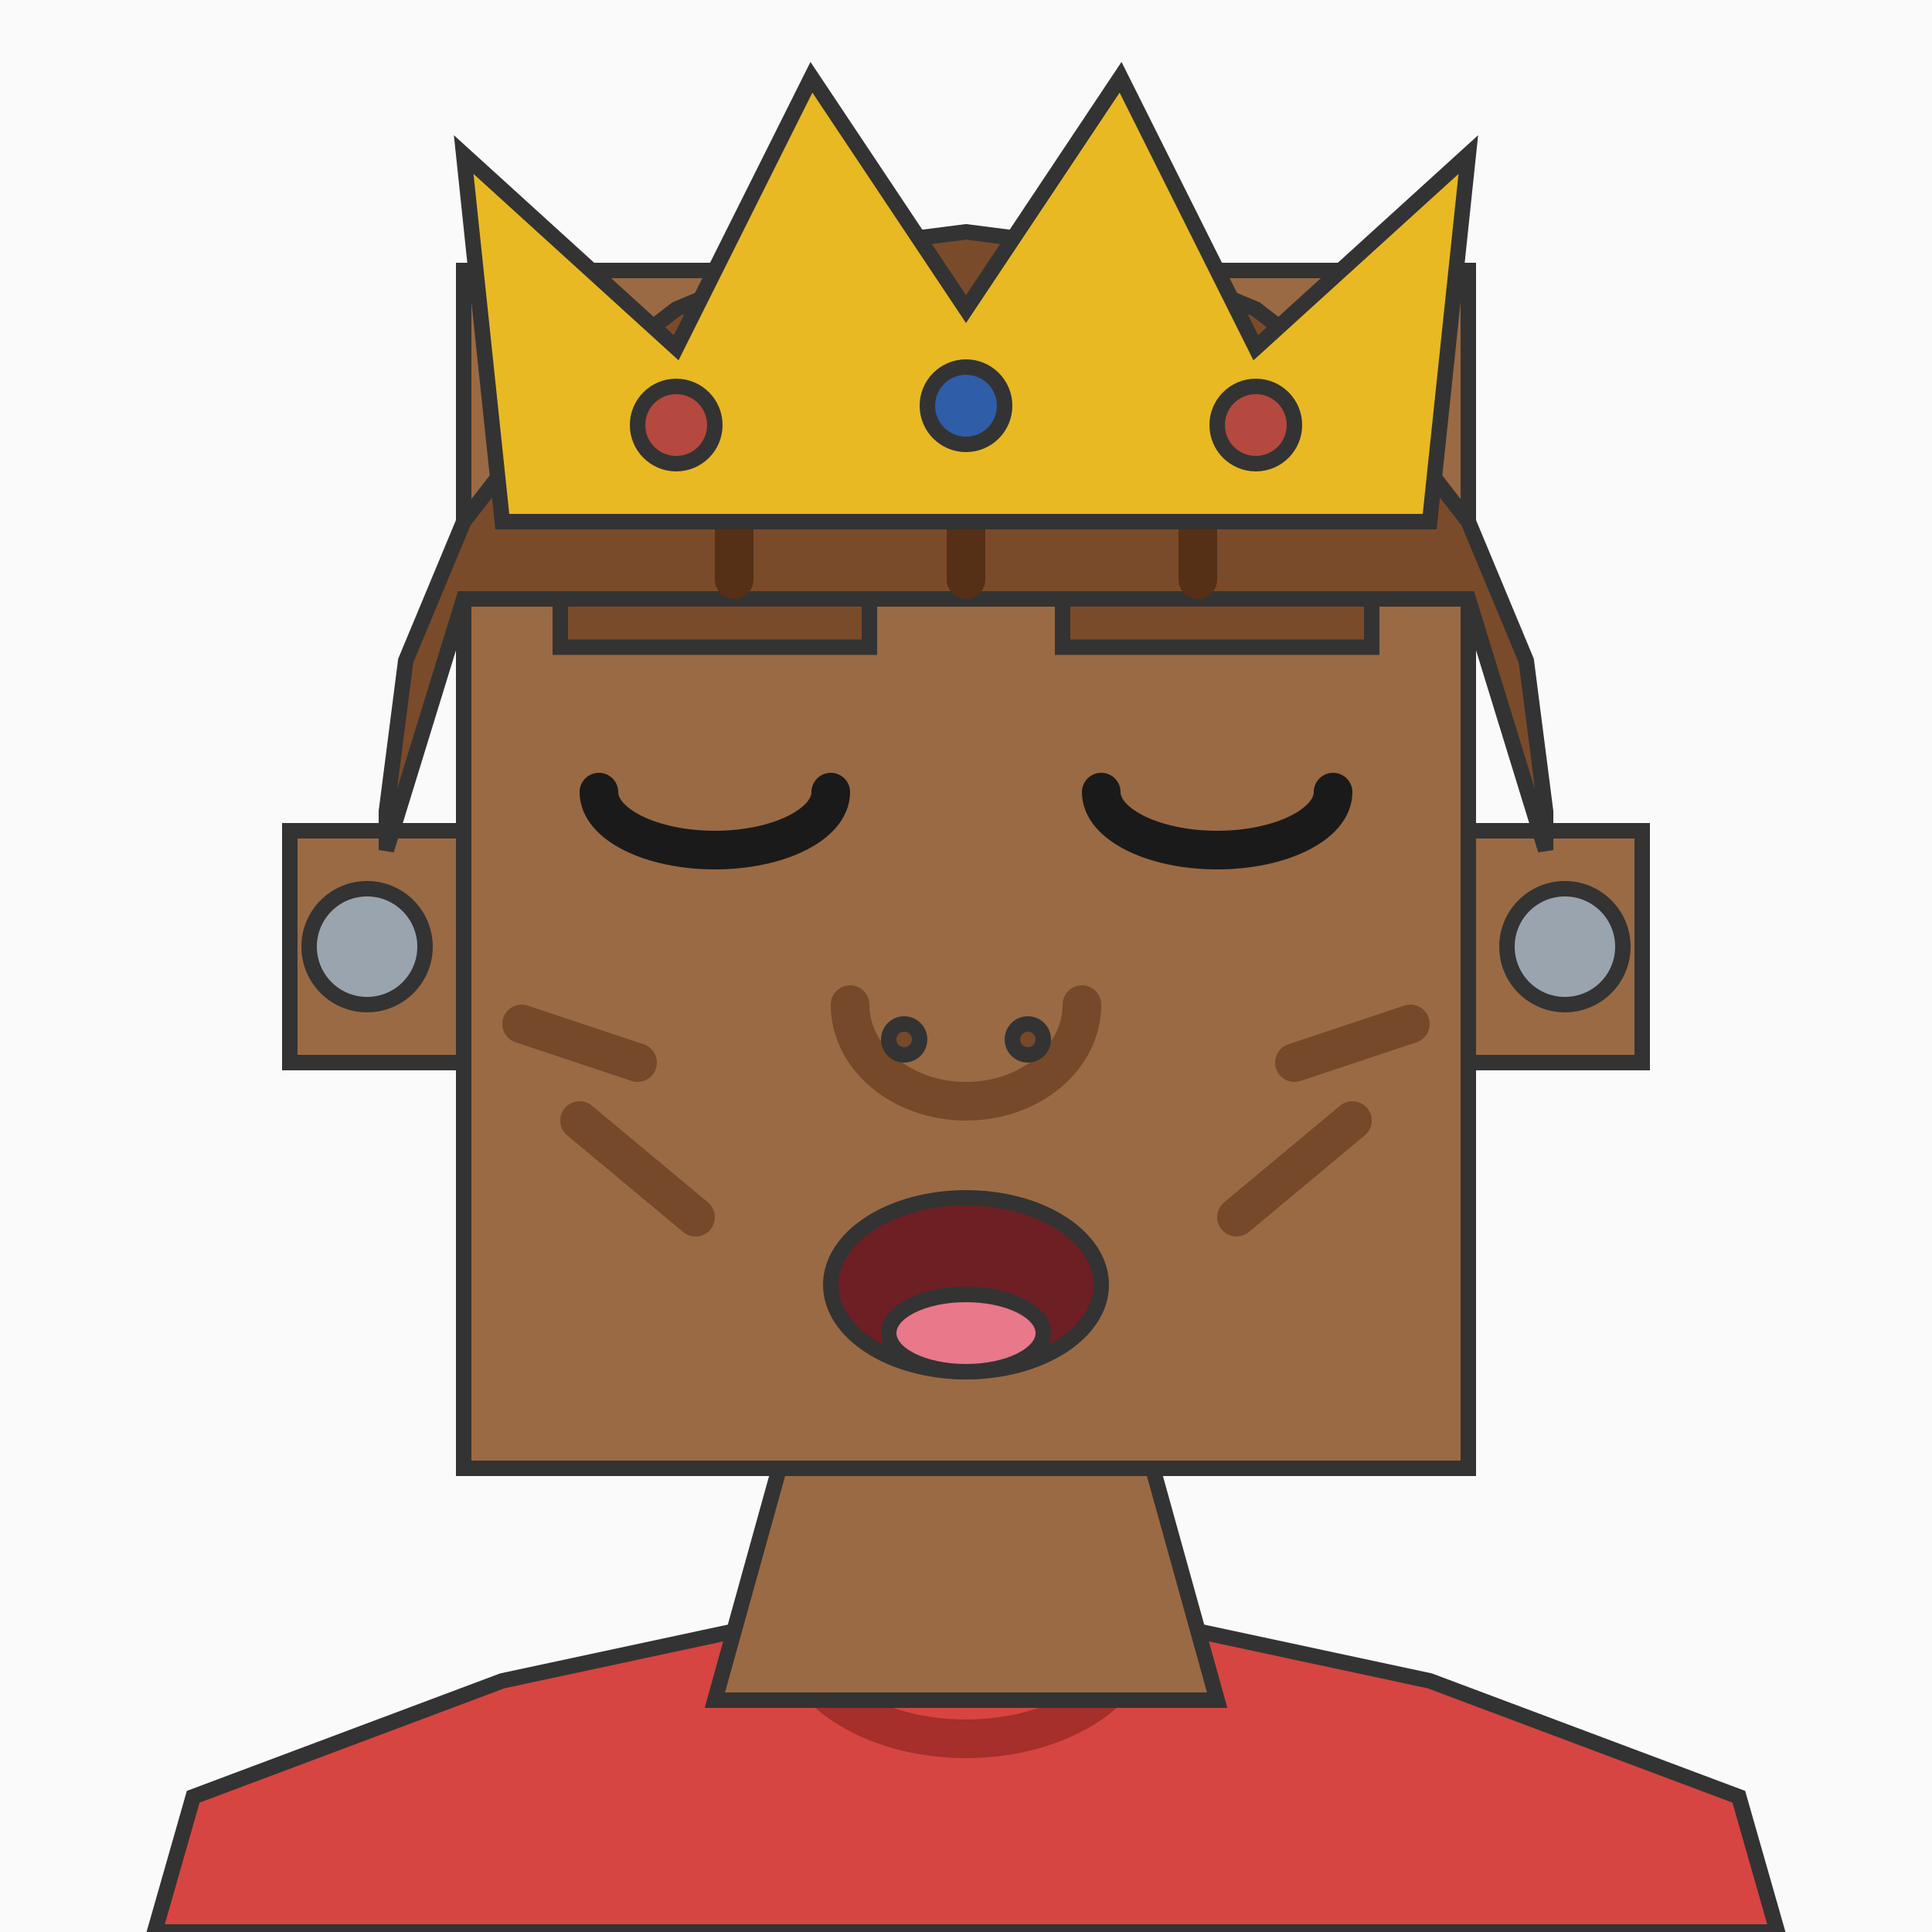
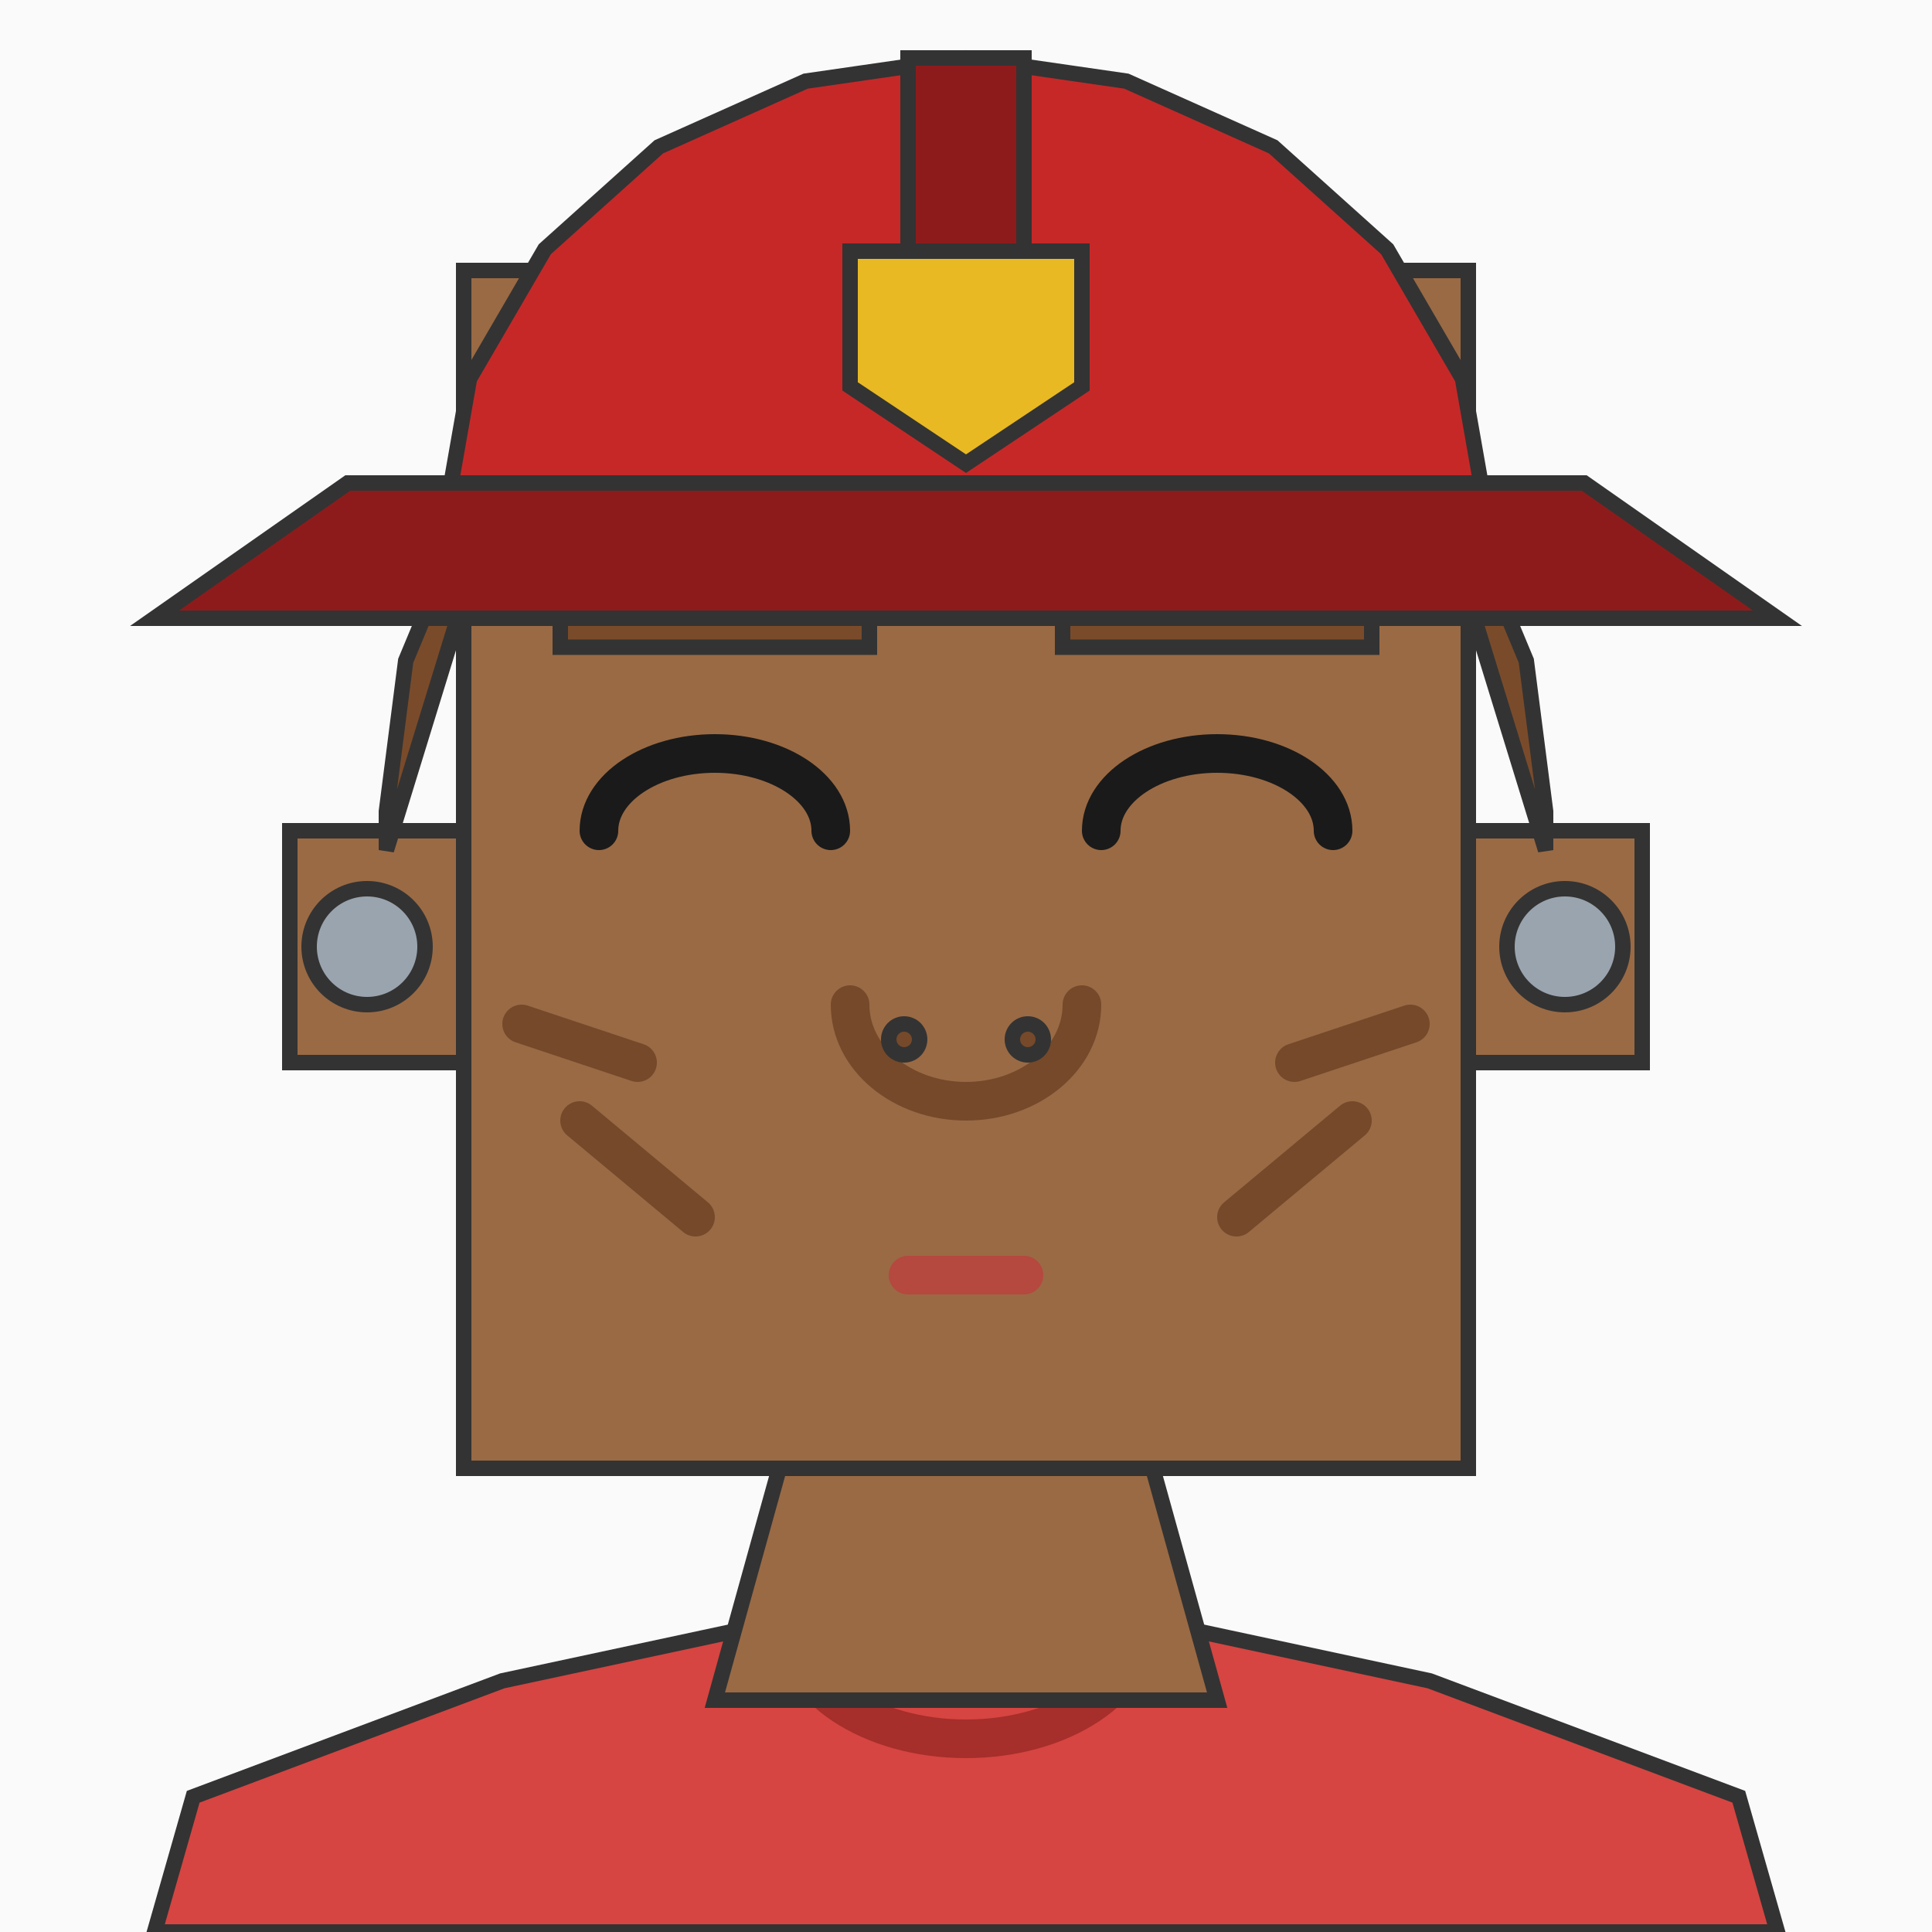
<svg xmlns="http://www.w3.org/2000/svg" viewBox="0 0 100 100" width="200" height="200">
  <rect width="100" height="100" fill="#fafafa" />
  <polygon points="8,100 10,93 26,87 40,84 60,84 74,87 90,93 92,100" fill="#D64541" stroke="#333" stroke-width="0.8" />
  <path d="M41 84 A9 6 0 0 0 59 84" fill="none" stroke="#A62E2B" stroke-width="2" stroke-linecap="round" stroke-linejoin="round" />
  <polygon points="42,70 58,70 63,88 37,88" fill="#9A6A44" stroke="#333" stroke-width="0.8" />
  <rect x="15" y="43" width="12" height="12" fill="#9A6A44" stroke="#333" stroke-width="0.8" />
  <ellipse cx="19" cy="49" rx="3" ry="3" fill="#9AA4AE" stroke="#333" stroke-width="0.8" />
  <rect x="73" y="43" width="12" height="12" fill="#9A6A44" stroke="#333" stroke-width="0.8" />
  <ellipse cx="81" cy="49" rx="3" ry="3" fill="#9AA4AE" stroke="#333" stroke-width="0.8" />
  <rect x="24" y="14" width="52" height="62" fill="#9A6A44" stroke="#333" stroke-width="0.8" />
  <ellipse cx="28" cy="18" rx="2" ry="2" fill="#75492A" stroke="#333" stroke-width="0.8" />
  <ellipse cx="72" cy="18" rx="2" ry="2" fill="#75492A" stroke="#333" stroke-width="0.8" />
  <polyline points="27,53 33,55" fill="none" stroke="#75492A" stroke-width="2" stroke-linecap="round" stroke-linejoin="round" />
  <polyline points="30,58 36,63" fill="none" stroke="#75492A" stroke-width="2" stroke-linecap="round" stroke-linejoin="round" />
  <polyline points="73,53 67,55" fill="none" stroke="#75492A" stroke-width="2" stroke-linecap="round" stroke-linejoin="round" />
  <polyline points="70,58 64,63" fill="none" stroke="#75492A" stroke-width="2" stroke-linecap="round" stroke-linejoin="round" />
-   <ellipse cx="50" cy="66.5" rx="7" ry="4.5" fill="#6E1F24" stroke="#333" stroke-width="0.8" />
-   <ellipse cx="50" cy="69" rx="4" ry="2" fill="#E8788A" stroke="#333" stroke-width="0.8" />
+   <polyline points="47,66 53,66" fill="none" stroke="#B5483F" stroke-width="2" stroke-linecap="round" stroke-linejoin="round" />
  <path d="M44 52 A6 5 0 0 0 56 52" fill="none" stroke="#75492A" stroke-width="2" stroke-linecap="round" stroke-linejoin="round" />
  <ellipse cx="46.8" cy="53.8" rx="0.8" ry="0.8" fill="#75492A" stroke="#333" stroke-width="0.8" />
  <ellipse cx="53.2" cy="53.8" rx="0.8" ry="0.8" fill="#75492A" stroke="#333" stroke-width="0.8" />
-   <path d="M31 41 A6 3 0 0 0 43 41" fill="none" stroke="#1A1A1A" stroke-width="2" stroke-linecap="round" stroke-linejoin="round" />
-   <path d="M57 41 A6 3 0 0 0 69 41" fill="none" stroke="#1A1A1A" stroke-width="2" stroke-linecap="round" stroke-linejoin="round" />
+   <path d="M31 43 A6 4 0 0 1 43 43" fill="none" stroke="#1A1A1A" stroke-width="2" stroke-linecap="round" stroke-linejoin="round" />
+   <path d="M57 43 A6 4 0 0 1 69 43" fill="none" stroke="#1A1A1A" stroke-width="2" stroke-linecap="round" stroke-linejoin="round" />
  <polygon points="29,29 45,29 45,33.5 29,33.5" fill="#7A4B2A" stroke="#333" stroke-width="0.8" />
  <polygon points="71,29 55,29 55,33.5 71,33.5" fill="#7A4B2A" stroke="#333" stroke-width="0.8" />
  <polygon points="20,42 21,34.2 24,27 28.8,20.8 35,16 42.2,13 50,12 57.8,13 65,16 71.2,20.8 76,27 79,34.2 80,42 80,44 76,31 24,31 20,44" fill="#7A4B2A" stroke="#333" stroke-width="0.8" />
  <polyline points="38,22 38,30" fill="none" stroke="#553016" stroke-width="2" stroke-linecap="round" stroke-linejoin="round" />
  <polyline points="50,21 50,30" fill="none" stroke="#553016" stroke-width="2" stroke-linecap="round" stroke-linejoin="round" />
  <polyline points="62,22 62,30" fill="none" stroke="#553016" stroke-width="2" stroke-linecap="round" stroke-linejoin="round" />
-   <polygon points="26,27 24,8 35,18 42,4 50,16 58,4 65,18 76,8 74,27" fill="#E8B923" stroke="#333" stroke-width="0.8" />
-   <ellipse cx="35" cy="22" rx="2" ry="2" fill="#B5483F" stroke="#333" stroke-width="0.8" />
-   <ellipse cx="50" cy="21" rx="2" ry="2" fill="#2F5DA8" stroke="#333" stroke-width="0.8" />
-   <ellipse cx="65" cy="22" rx="2" ry="2" fill="#B5483F" stroke="#333" stroke-width="0.8" />
+   <polygon points="23,27 24.3,19.6 28.2,12.9 34.1,7.6 41.7,4.2 50,3 58.3,4.2 65.9,7.6 71.8,12.9 75.7,19.6 77,27" fill="#C62828" stroke="#333" stroke-width="0.8" />
+   <rect x="47" y="3" width="6" height="10" fill="#8E1B1B" stroke="#333" stroke-width="0.8" />
+   <polygon points="18,25 82,25 92,32 8,32" fill="#8E1B1B" stroke="#333" stroke-width="0.8" />
+   <polygon points="44,13 56,13 56,20 50,24 44,20" fill="#E8B923" stroke="#333" stroke-width="0.8" />
</svg>
